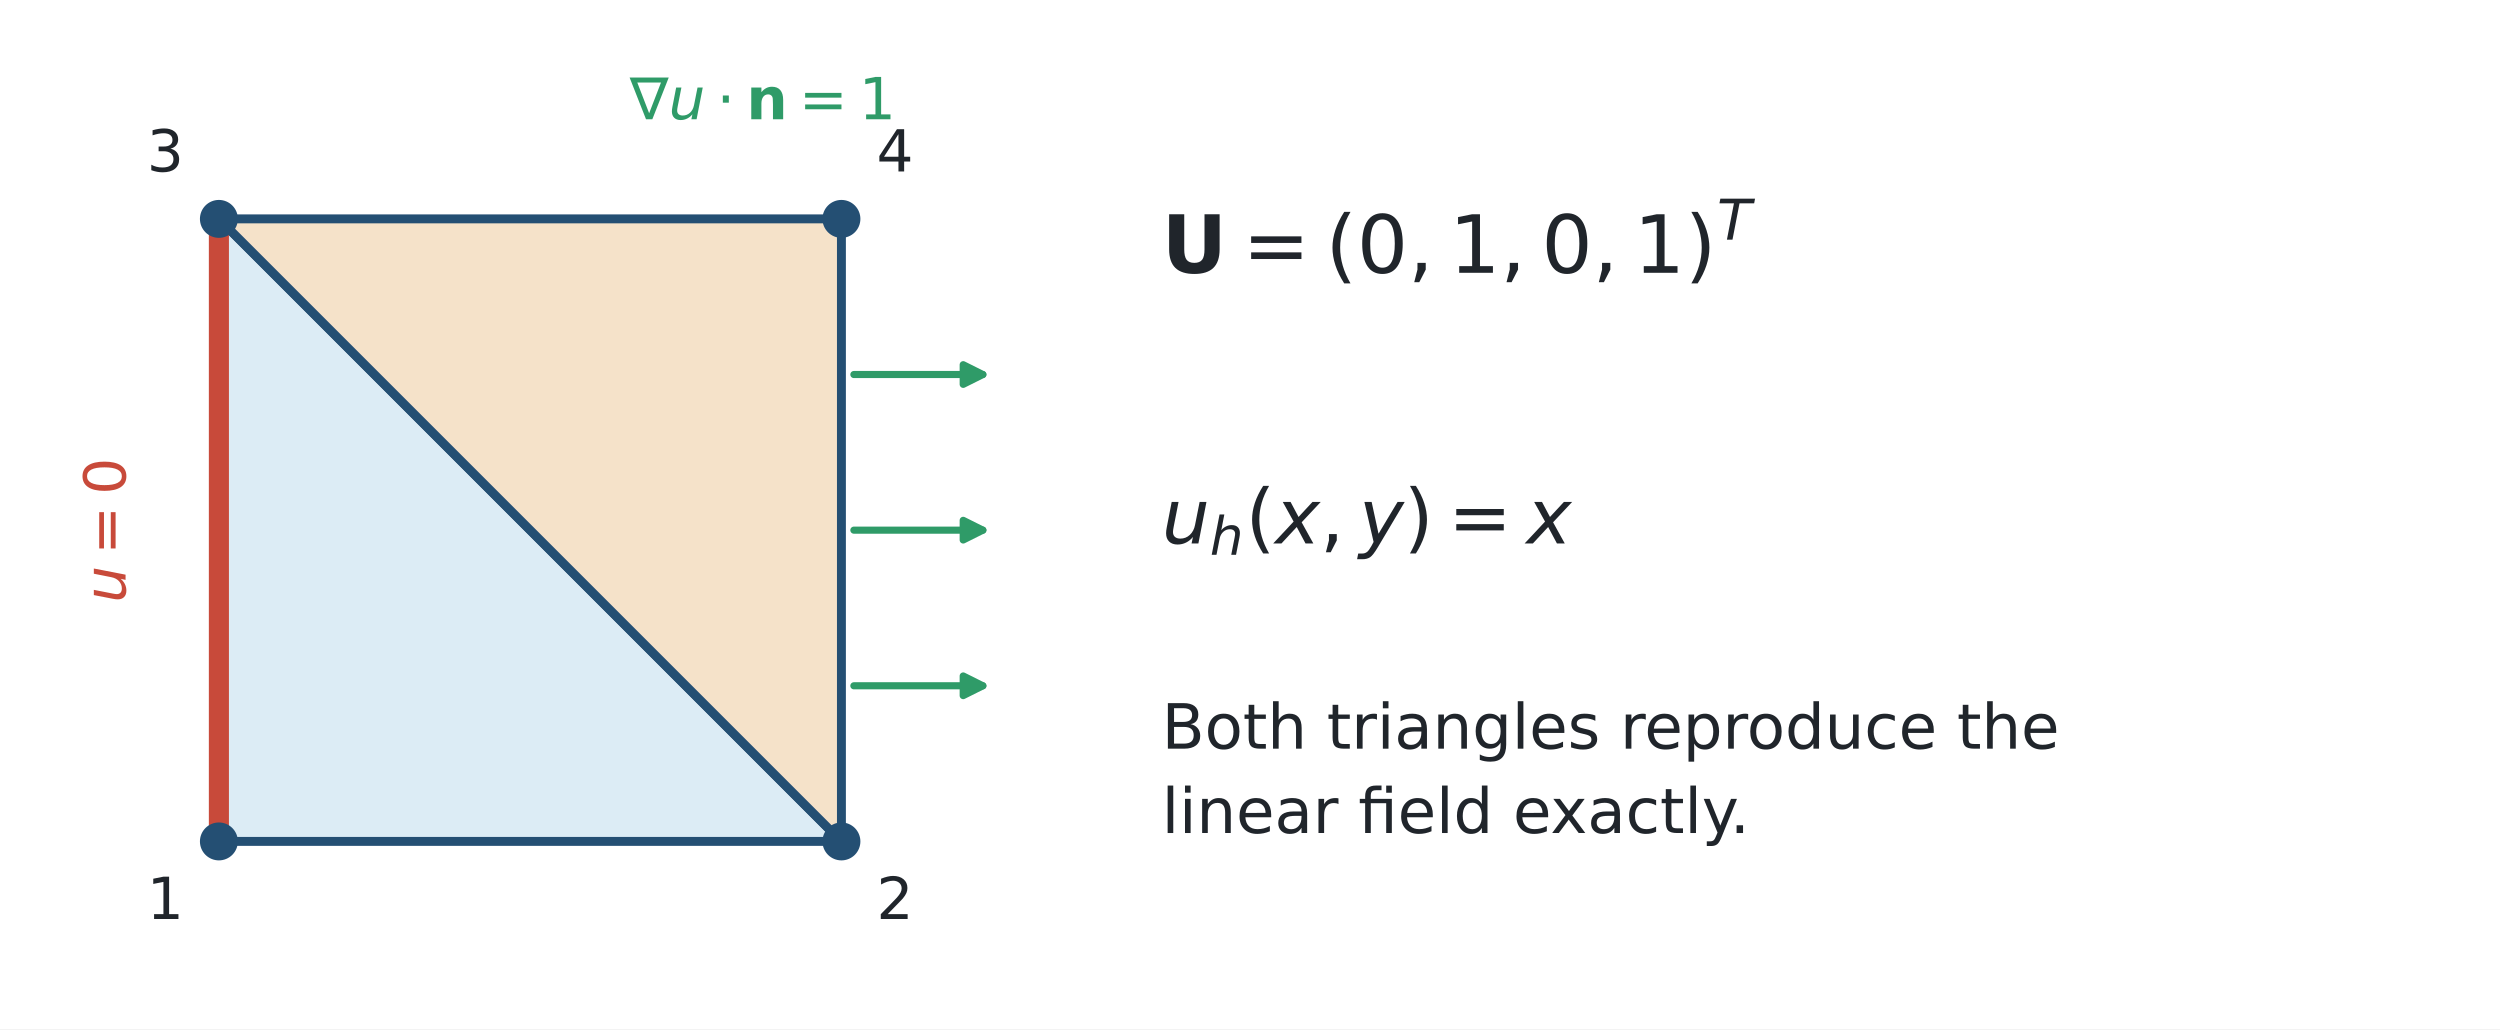
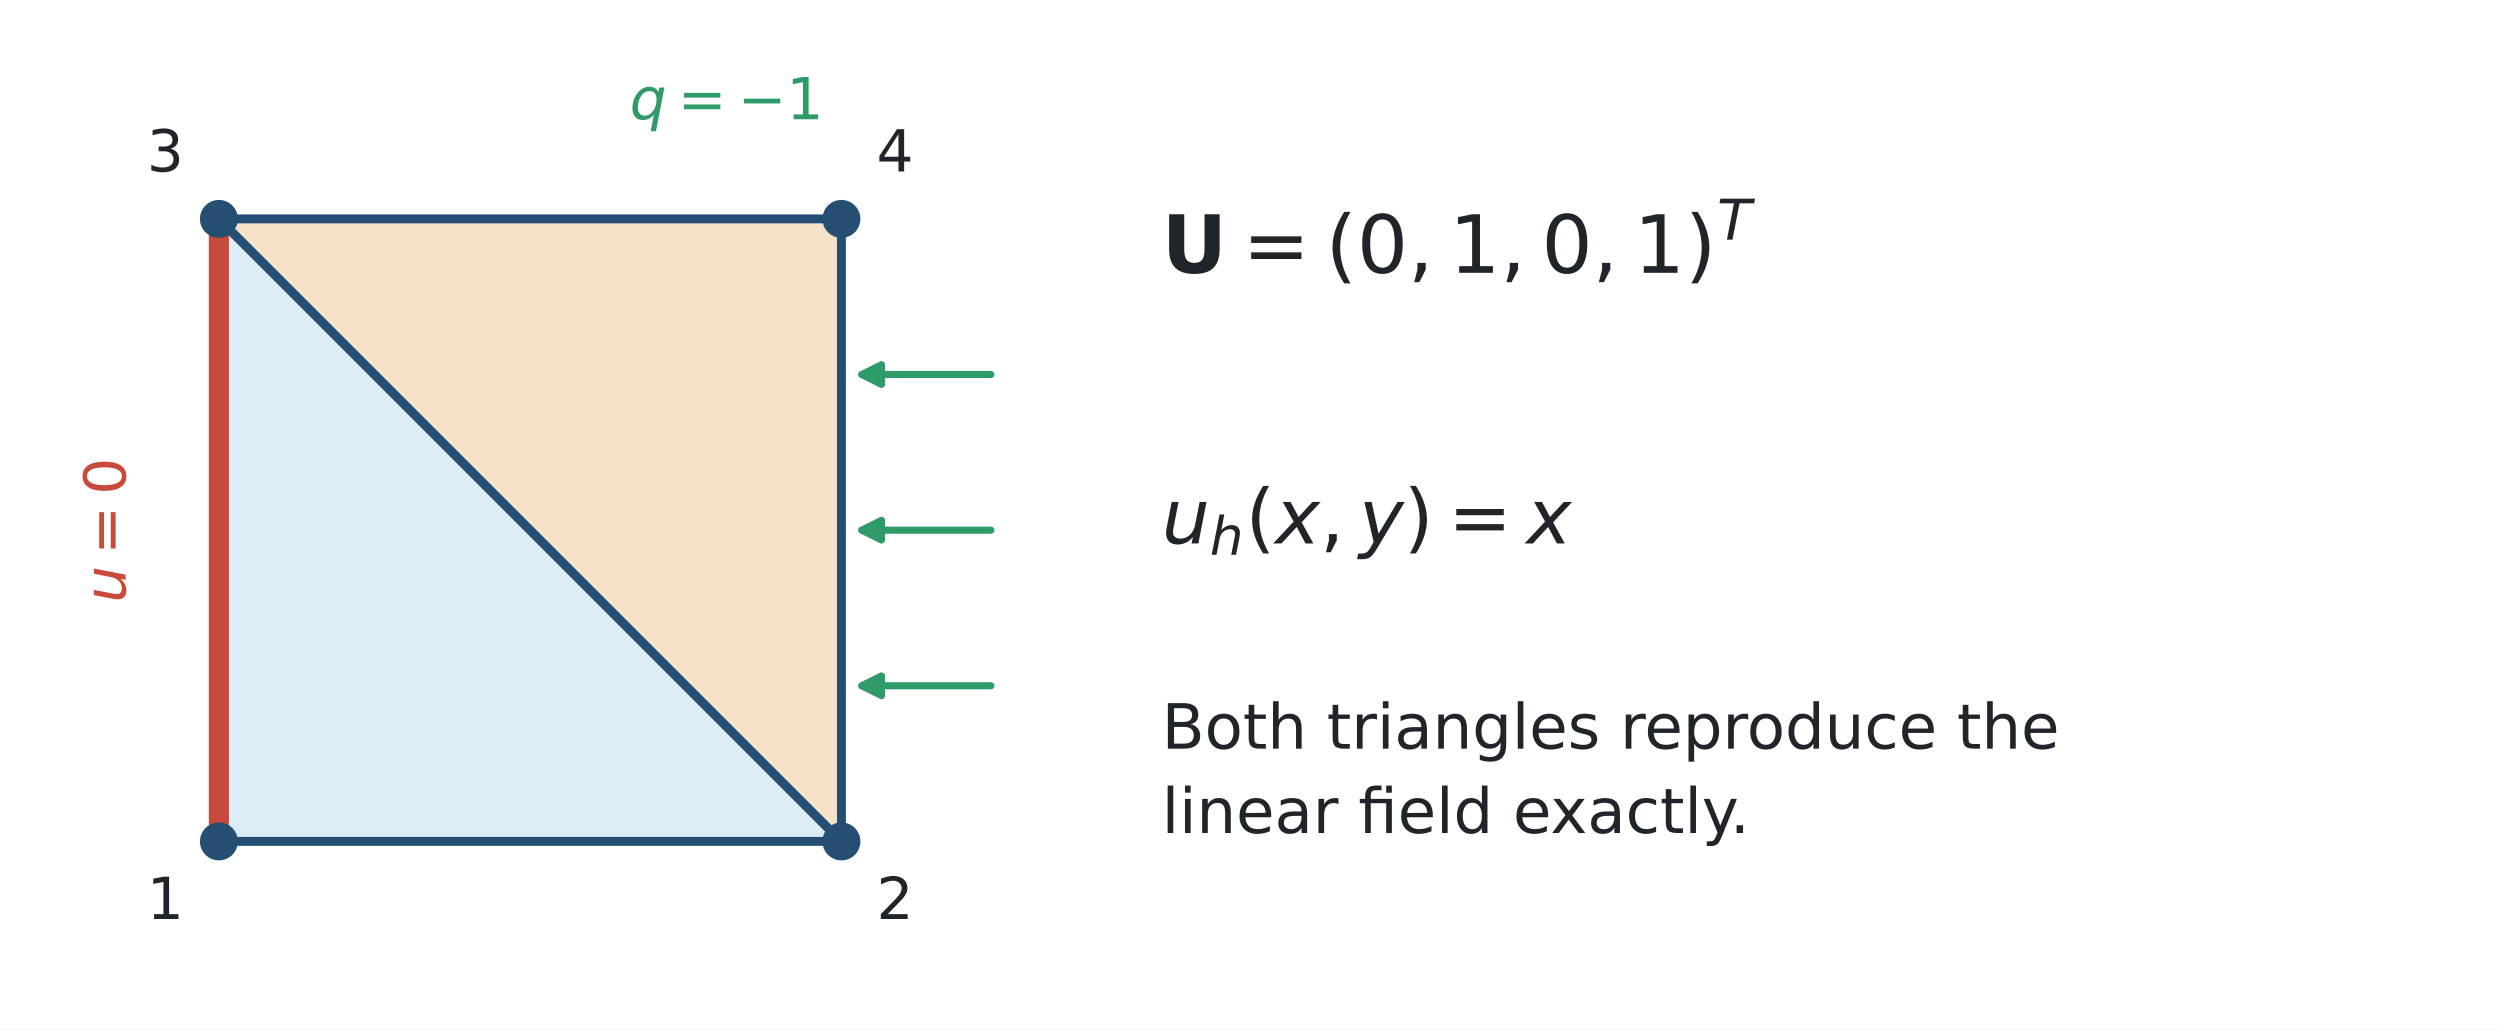
<svg xmlns="http://www.w3.org/2000/svg" xmlns:xlink="http://www.w3.org/1999/xlink" width="560.186pt" height="230.616pt" viewBox="0 0 560.186 230.616" version="1.1">
  <defs>
    <style type="text/css">*{stroke-linejoin: round; stroke-linecap: butt}</style>
  </defs>
  <g id="figure_1">
    <g id="patch_1">
      <path d="M 0 230.616 L 560.186 230.616 L 560.186 0 L 0 0 z " style="fill: #ffffff" />
    </g>
    <g id="axes_1">
      <g id="patch_2">
-         <path d="M 49.048 188.542 L 188.542 188.542 L 49.048 49.048 z " clip-path="url(#p57ae7a19f2)" style="fill: #dcecf5; stroke: #244f73; stroke-width: 2; stroke-linejoin: miter" />
+         <path d="M 49.048 188.542 L 188.542 188.542 L 49.048 49.048 z " clip-path="url(#p9302156f57)" style="fill: #dcecf5; stroke: #244f73; stroke-width: 2; stroke-linejoin: miter" />
      </g>
      <g id="patch_3">
-         <path d="M 188.542 188.542 L 188.542 49.048 L 49.048 49.048 z " clip-path="url(#p57ae7a19f2)" style="fill: #f5e2c9; stroke: #244f73; stroke-width: 2; stroke-linejoin: miter" />
+         <path d="M 188.542 188.542 L 188.542 49.048 L 49.048 49.048 z " clip-path="url(#p9302156f57)" style="fill: #f5e2c9; stroke: #244f73; stroke-width: 2; stroke-linejoin: miter" />
      </g>
      <g id="patch_4">
-         <path d="M 191.332 153.669 Q 206.677 153.669 220.232 153.669 " clip-path="url(#p57ae7a19f2)" style="fill: none; stroke: #2f9b68; stroke-width: 1.6; stroke-linecap: round" />
-         <path d="M 215.832 151.469 L 220.232 153.669 L 215.832 155.869 z " clip-path="url(#p57ae7a19f2)" style="fill: #2f9b68; stroke: #2f9b68; stroke-width: 1.6; stroke-linecap: round" />
+         <path d="M 222.021 153.669 Q 206.677 153.669 193.121 153.669 " clip-path="url(#p9302156f57)" style="fill: none; stroke: #2f9b68; stroke-width: 1.6; stroke-linecap: round" />
+         <path d="M 197.521 155.869 L 193.121 153.669 L 197.521 151.469 z " clip-path="url(#p9302156f57)" style="fill: #2f9b68; stroke: #2f9b68; stroke-width: 1.6; stroke-linecap: round" />
      </g>
      <g id="patch_5">
-         <path d="M 191.332 118.795 Q 206.677 118.795 220.232 118.795 " clip-path="url(#p57ae7a19f2)" style="fill: none; stroke: #2f9b68; stroke-width: 1.6; stroke-linecap: round" />
-         <path d="M 215.832 116.595 L 220.232 118.795 L 215.832 120.995 z " clip-path="url(#p57ae7a19f2)" style="fill: #2f9b68; stroke: #2f9b68; stroke-width: 1.6; stroke-linecap: round" />
+         <path d="M 222.021 118.795 Q 206.677 118.795 193.121 118.795 " clip-path="url(#p9302156f57)" style="fill: none; stroke: #2f9b68; stroke-width: 1.6; stroke-linecap: round" />
+         <path d="M 197.521 120.995 L 193.121 118.795 L 197.521 116.595 z " clip-path="url(#p9302156f57)" style="fill: #2f9b68; stroke: #2f9b68; stroke-width: 1.6; stroke-linecap: round" />
      </g>
      <g id="patch_6">
-         <path d="M 191.332 83.922 Q 206.677 83.922 220.232 83.922 " clip-path="url(#p57ae7a19f2)" style="fill: none; stroke: #2f9b68; stroke-width: 1.6; stroke-linecap: round" />
-         <path d="M 215.832 81.722 L 220.232 83.922 L 215.832 86.122 z " clip-path="url(#p57ae7a19f2)" style="fill: #2f9b68; stroke: #2f9b68; stroke-width: 1.6; stroke-linecap: round" />
+         <path d="M 222.021 83.922 Q 206.677 83.922 193.121 83.922 " clip-path="url(#p9302156f57)" style="fill: none; stroke: #2f9b68; stroke-width: 1.6; stroke-linecap: round" />
+         <path d="M 197.521 86.122 L 193.121 83.922 L 197.521 81.722 z " clip-path="url(#p9302156f57)" style="fill: #2f9b68; stroke: #2f9b68; stroke-width: 1.6; stroke-linecap: round" />
      </g>
      <g id="line2d_1">
-         <path d="M 49.048 188.542 L 49.048 49.048 " clip-path="url(#p57ae7a19f2)" style="fill: none; stroke: #c84a3a; stroke-width: 4.5; stroke-linecap: square" />
+         <path d="M 49.048 188.542 L 49.048 49.048 " clip-path="url(#p9302156f57)" style="fill: none; stroke: #c84a3a; stroke-width: 4.5; stroke-linecap: square" />
      </g>
      <g id="text_1">
        <g style="fill: #c84a3a" transform="translate(28.23649 135.0454) rotate(-90) scale(0.13 -0.13)">
          <defs>
            <path id="DejaVuSans-Oblique-58" d="M 428 1388 L 838 3500 L 1416 3500 L 1006 1409 Q 975 1256 961 1147 Q 947 1038 947 966 Q 947 700 1109 554 Q 1272 409 1569 409 Q 2031 409 2368 721 Q 2706 1034 2809 1563 L 3194 3500 L 3769 3500 L 3091 0 L 2516 0 L 2631 550 Q 2388 244 2052 76 Q 1716 -91 1338 -91 Q 878 -91 622 161 Q 366 413 366 863 Q 366 956 381 1097 Q 397 1238 428 1388 z " transform="scale(0.015625)" />
            <path id="DejaVuSans-20" d="M 678 2906 L 4684 2906 L 4684 2381 L 678 2381 L 678 2906 z M 678 1631 L 4684 1631 L 4684 1100 L 678 1100 L 678 1631 z " transform="scale(0.015625)" />
            <path id="DejaVuSans-13" d="M 2034 4250 Q 1547 4250 1301 3770 Q 1056 3291 1056 2328 Q 1056 1369 1301 889 Q 1547 409 2034 409 Q 2525 409 2770 889 Q 3016 1369 3016 2328 Q 3016 3291 2770 3770 Q 2525 4250 2034 4250 z M 2034 4750 Q 2819 4750 3233 4129 Q 3647 3509 3647 2328 Q 3647 1150 3233 529 Q 2819 -91 2034 -91 Q 1250 -91 836 529 Q 422 1150 422 2328 Q 422 3509 836 4129 Q 1250 4750 2034 4750 z " transform="scale(0.015625)" />
          </defs>
          <use xlink:href="#DejaVuSans-Oblique-58" transform="translate(0 0.78125)" />
          <use xlink:href="#DejaVuSans-20" transform="translate(82.86133 0.78125)" />
          <use xlink:href="#DejaVuSans-13" transform="translate(186.1328 0.78125)" />
        </g>
      </g>
      <g id="text_2">
        <g style="fill: #2f9b68" transform="translate(141.1144 26.72919) scale(0.13 -0.13)">
          <defs>
-             <path id="DejaVuSans-c91" d="M 2138 659 L 3444 4047 L 831 4047 L 2138 659 z M 1791 0 L -19 4603 L 4300 4603 L 2491 0 L 1791 0 z " transform="scale(0.015625)" />
-             <path id="DejaVuSans-d4f" d="M 684 2619 L 1344 2619 L 1344 1825 L 684 1825 L 684 2619 z " transform="scale(0.015625)" />
-             <path id="DejaVuSans-Bold-51" d="M 4056 2131 L 4056 0 L 2931 0 L 2931 347 L 2931 1631 Q 2931 2084 2911 2256 Q 2891 2428 2841 2509 Q 2775 2619 2662 2680 Q 2550 2741 2406 2741 Q 2056 2741 1856 2470 Q 1656 2200 1656 1722 L 1656 0 L 538 0 L 538 3500 L 1656 3500 L 1656 2988 Q 1909 3294 2193 3439 Q 2478 3584 2822 3584 Q 3428 3584 3742 3212 Q 4056 2841 4056 2131 z " transform="scale(0.015625)" />
+             <path id="DejaVuSans-Oblique-54" d="M 2669 525 Q 2438 222 2123 65 Q 1809 -91 1428 -91 Q 897 -91 595 267 Q 294 625 294 1253 Q 294 1759 480 2231 Q 666 2703 1013 3078 Q 1238 3322 1530 3453 Q 1822 3584 2144 3584 Q 2531 3584 2781 3431 Q 3031 3278 3144 2969 L 3244 3494 L 3822 3494 L 2888 -1319 L 2309 -1319 L 2669 525 z M 891 1338 Q 891 875 1084 633 Q 1278 391 1644 391 Q 2188 391 2572 911 Q 2956 1431 2956 2175 Q 2956 2625 2757 2864 Q 2559 3103 2188 3103 Q 1916 3103 1684 2976 Q 1453 2850 1281 2606 Q 1100 2350 995 2006 Q 891 1663 891 1338 z " transform="scale(0.015625)" />
+             <path id="DejaVuSans-c9c" d="M 678 2272 L 4684 2272 L 4684 1741 L 678 1741 L 678 2272 z " transform="scale(0.015625)" />
            <path id="DejaVuSans-14" d="M 794 531 L 1825 531 L 1825 4091 L 703 3866 L 703 4441 L 1819 4666 L 2450 4666 L 2450 531 L 3481 531 L 3481 0 L 794 0 L 794 531 z " transform="scale(0.015625)" />
          </defs>
-           <use xlink:href="#DejaVuSans-c91" transform="translate(0 0.09375)" />
-           <use xlink:href="#DejaVuSans-Oblique-58" transform="translate(66.89453 0.09375)" />
-           <use xlink:href="#DejaVuSans-d4f" transform="translate(149.7559 0.09375)" />
-           <use xlink:href="#DejaVuSans-Bold-51" transform="translate(201.0254 0.09375)" />
-           <use xlink:href="#DejaVuSans-20" transform="translate(291.6992 0.09375)" />
-           <use xlink:href="#DejaVuSans-14" transform="translate(394.9707 0.09375)" />
+           <use xlink:href="#DejaVuSans-Oblique-54" transform="translate(0 0.09375)" />
+           <use xlink:href="#DejaVuSans-20" transform="translate(82.95898 0.09375)" />
+           <use xlink:href="#DejaVuSans-c9c" transform="translate(186.2305 0.09375)" />
+           <use xlink:href="#DejaVuSans-14" transform="translate(270.0195 0.09375)" />
        </g>
      </g>
      <g id="line2d_2">
        <defs>
-           <path id="md0a386bdf7" d="M 0 3.75 C 0.995 3.75 1.948 3.355 2.652 2.652 C 3.355 1.948 3.75 0.995 3.75 0 C 3.75 -0.995 3.355 -1.948 2.652 -2.652 C 1.948 -3.355 0.995 -3.75 0 -3.75 C -0.995 -3.75 -1.948 -3.355 -2.652 -2.652 C -3.355 -1.948 -3.75 -0.995 -3.75 0 C -3.75 0.995 -3.355 1.948 -2.652 2.652 C -1.948 3.355 -0.995 3.75 0 3.75 z " style="stroke: #244f73" />
+           <path id="m75653dbc6d" d="M 0 3.75 C 0.995 3.75 1.948 3.355 2.652 2.652 C 3.355 1.948 3.75 0.995 3.75 0 C 3.75 -0.995 3.355 -1.948 2.652 -2.652 C 1.948 -3.355 0.995 -3.75 0 -3.75 C -0.995 -3.75 -1.948 -3.355 -2.652 -2.652 C -3.355 -1.948 -3.75 -0.995 -3.75 0 C -3.75 0.995 -3.355 1.948 -2.652 2.652 C -1.948 3.355 -0.995 3.75 0 3.75 z " style="stroke: #244f73" />
        </defs>
-         <g clip-path="url(#p57ae7a19f2)">
-           <use xlink:href="#md0a386bdf7" x="49.048" y="188.542" style="fill: #244f73; stroke: #244f73" />
+         <g clip-path="url(#p9302156f57)">
+           <use xlink:href="#m75653dbc6d" x="49.048" y="188.542" style="fill: #244f73; stroke: #244f73" />
        </g>
      </g>
      <g id="line2d_3">
-         <g clip-path="url(#p57ae7a19f2)">
-           <use xlink:href="#md0a386bdf7" x="188.542" y="188.542" style="fill: #244f73; stroke: #244f73" />
+         <g clip-path="url(#p9302156f57)">
+           <use xlink:href="#m75653dbc6d" x="188.542" y="188.542" style="fill: #244f73; stroke: #244f73" />
        </g>
      </g>
      <g id="line2d_4">
-         <g clip-path="url(#p57ae7a19f2)">
-           <use xlink:href="#md0a386bdf7" x="49.048" y="49.048" style="fill: #244f73; stroke: #244f73" />
+         <g clip-path="url(#p9302156f57)">
+           <use xlink:href="#m75653dbc6d" x="49.048" y="49.048" style="fill: #244f73; stroke: #244f73" />
        </g>
      </g>
      <g id="line2d_5">
-         <g clip-path="url(#p57ae7a19f2)">
-           <use xlink:href="#md0a386bdf7" x="188.542" y="49.048" style="fill: #244f73; stroke: #244f73" />
+         <g clip-path="url(#p9302156f57)">
+           <use xlink:href="#m75653dbc6d" x="188.542" y="49.048" style="fill: #244f73; stroke: #244f73" />
        </g>
      </g>
      <g id="text_3">
        <g style="fill: #20252b" transform="translate(32.91263 205.9194) scale(0.13 -0.13)">
          <use xlink:href="#DejaVuSans-14" />
        </g>
      </g>
      <g id="text_4">
        <g style="fill: #20252b" transform="translate(196.4068 205.9194) scale(0.13 -0.13)">
          <defs>
            <path id="DejaVuSans-15" d="M 1228 531 L 3431 531 L 3431 0 L 469 0 L 469 531 Q 828 903 1448 1529 Q 2069 2156 2228 2338 Q 2531 2678 2651 2914 Q 2772 3150 2772 3378 Q 2772 3750 2511 3984 Q 2250 4219 1831 4219 Q 1534 4219 1204 4116 Q 875 4013 500 3803 L 500 4441 Q 881 4594 1212 4672 Q 1544 4750 1819 4750 Q 2544 4750 2975 4387 Q 3406 4025 3406 3419 Q 3406 3131 3298 2873 Q 3191 2616 2906 2266 Q 2828 2175 2409 1742 Q 1991 1309 1228 531 z " transform="scale(0.015625)" />
          </defs>
          <use xlink:href="#DejaVuSans-15" />
        </g>
      </g>
      <g id="text_5">
        <g style="fill: #20252b" transform="translate(32.91263 38.42521) scale(0.13 -0.13)">
          <defs>
            <path id="DejaVuSans-16" d="M 2597 2516 Q 3050 2419 3304 2112 Q 3559 1806 3559 1356 Q 3559 666 3084 287 Q 2609 -91 1734 -91 Q 1441 -91 1130 -33 Q 819 25 488 141 L 488 750 Q 750 597 1062 519 Q 1375 441 1716 441 Q 2309 441 2620 675 Q 2931 909 2931 1356 Q 2931 1769 2642 2001 Q 2353 2234 1838 2234 L 1294 2234 L 1294 2753 L 1863 2753 Q 2328 2753 2575 2939 Q 2822 3125 2822 3475 Q 2822 3834 2567 4026 Q 2313 4219 1838 4219 Q 1578 4219 1281 4162 Q 984 4106 628 3988 L 628 4550 Q 988 4650 1302 4700 Q 1616 4750 1894 4750 Q 2613 4750 3031 4423 Q 3450 4097 3450 3541 Q 3450 3153 3228 2886 Q 3006 2619 2597 2516 z " transform="scale(0.015625)" />
          </defs>
          <use xlink:href="#DejaVuSans-16" />
        </g>
      </g>
      <g id="text_6">
        <g style="fill: #20252b" transform="translate(196.4068 38.42521) scale(0.13 -0.13)">
          <defs>
            <path id="DejaVuSans-17" d="M 2419 4116 L 825 1625 L 2419 1625 L 2419 4116 z M 2253 4666 L 3047 4666 L 3047 1625 L 3713 1625 L 3713 1100 L 3047 1100 L 3047 0 L 2419 0 L 2419 1100 L 313 1100 L 313 1709 L 2253 4666 z " transform="scale(0.015625)" />
          </defs>
          <use xlink:href="#DejaVuSans-17" />
        </g>
      </g>
    </g>
    <g id="axes_2">
      <g id="text_7">
        <g style="fill: #20252b" transform="translate(260.32 61.254) scale(0.18 -0.18)">
          <defs>
            <path id="DejaVuSans-Bold-38" d="M 588 4666 L 1791 4666 L 1791 1869 Q 1791 1291 1980 1042 Q 2169 794 2597 794 Q 3028 794 3217 1042 Q 3406 1291 3406 1869 L 3406 4666 L 4609 4666 L 4609 1869 Q 4609 878 4112 393 Q 3616 -91 2597 -91 Q 1581 -91 1084 393 Q 588 878 588 1869 L 588 4666 z " transform="scale(0.015625)" />
            <path id="DejaVuSans-b" d="M 1984 4856 Q 1566 4138 1362 3434 Q 1159 2731 1159 2009 Q 1159 1288 1364 580 Q 1569 -128 1984 -844 L 1484 -844 Q 1016 -109 783 600 Q 550 1309 550 2009 Q 550 2706 781 3412 Q 1013 4119 1484 4856 L 1984 4856 z " transform="scale(0.015625)" />
            <path id="DejaVuSans-f" d="M 750 794 L 1409 794 L 1409 256 L 897 -744 L 494 -744 L 750 256 L 750 794 z " transform="scale(0.015625)" />
            <path id="DejaVuSans-c" d="M 513 4856 L 1013 4856 Q 1481 4119 1714 3412 Q 1947 2706 1947 2009 Q 1947 1309 1714 600 Q 1481 -109 1013 -844 L 513 -844 Q 928 -128 1133 580 Q 1338 1288 1338 2009 Q 1338 2731 1133 3434 Q 928 4138 513 4856 z " transform="scale(0.015625)" />
            <path id="DejaVuSans-Oblique-37" d="M 378 4666 L 4325 4666 L 4225 4134 L 2559 4134 L 1759 0 L 1125 0 L 1925 4134 L 275 4134 L 378 4666 z " transform="scale(0.015625)" />
          </defs>
          <use xlink:href="#DejaVuSans-Bold-38" transform="translate(0 0.665625)" />
          <use xlink:href="#DejaVuSans-20" transform="translate(100.6836 0.665625)" />
          <use xlink:href="#DejaVuSans-b" transform="translate(203.9551 0.665625)" />
          <use xlink:href="#DejaVuSans-13" transform="translate(242.9688 0.665625)" />
          <use xlink:href="#DejaVuSans-f" transform="translate(306.5918 0.665625)" />
          <use xlink:href="#DejaVuSans-14" transform="translate(357.8613 0.665625)" />
          <use xlink:href="#DejaVuSans-f" transform="translate(421.4844 0.665625)" />
          <use xlink:href="#DejaVuSans-13" transform="translate(472.7539 0.665625)" />
          <use xlink:href="#DejaVuSans-f" transform="translate(536.377 0.665625)" />
          <use xlink:href="#DejaVuSans-14" transform="translate(587.6465 0.665625)" />
          <use xlink:href="#DejaVuSans-c" transform="translate(651.2695 0.665625)" />
          <use xlink:href="#DejaVuSans-Oblique-37" transform="translate(691.2402 41.96563) scale(0.7)" />
        </g>
      </g>
      <g id="text_8">
        <g style="fill: #20252b" transform="translate(260.32 121.7945) scale(0.17 -0.17)">
          <defs>
            <path id="DejaVuSans-Oblique-4b" d="M 3566 2113 L 3156 0 L 2578 0 L 2988 2091 Q 3016 2238 3031 2350 Q 3047 2463 3047 2528 Q 3047 2791 2881 2937 Q 2716 3084 2419 3084 Q 1956 3084 1617 2771 Q 1278 2459 1178 1941 L 800 0 L 225 0 L 1172 4863 L 1747 4863 L 1375 2950 Q 1594 3244 1934 3414 Q 2275 3584 2650 3584 Q 3113 3584 3367 3334 Q 3622 3084 3622 2631 Q 3622 2519 3608 2391 Q 3594 2263 3566 2113 z " transform="scale(0.015625)" />
            <path id="DejaVuSans-Oblique-5b" d="M 3841 3500 L 2234 1784 L 3219 0 L 2559 0 L 1819 1388 L 531 0 L -166 0 L 1556 1844 L 641 3500 L 1300 3500 L 1972 2234 L 3144 3500 L 3841 3500 z " transform="scale(0.015625)" />
            <path id="DejaVuSans-Oblique-5c" d="M 1588 -325 Q 1188 -997 936 -1164 Q 684 -1331 294 -1331 L -159 -1331 L -63 -850 L 269 -850 Q 509 -850 678 -719 Q 847 -588 1056 -206 L 1234 128 L 459 3500 L 1069 3500 L 1650 819 L 3256 3500 L 3859 3500 L 1588 -325 z " transform="scale(0.015625)" />
          </defs>
          <use xlink:href="#DejaVuSans-Oblique-58" transform="translate(0 0.125)" />
          <use xlink:href="#DejaVuSans-Oblique-4b" transform="translate(63.37891 -14.87495) scale(0.7)" />
          <use xlink:href="#DejaVuSans-b" transform="translate(110.4785 0.125)" />
          <use xlink:href="#DejaVuSans-Oblique-5b" transform="translate(149.4922 0.125)" />
          <use xlink:href="#DejaVuSans-f" transform="translate(208.6719 0.125)" />
          <use xlink:href="#DejaVuSans-Oblique-5c" transform="translate(259.9414 0.125)" />
          <use xlink:href="#DejaVuSans-c" transform="translate(319.1211 0.125)" />
          <use xlink:href="#DejaVuSans-20" transform="translate(377.6172 0.125)" />
          <use xlink:href="#DejaVuSans-Oblique-5b" transform="translate(480.8887 0.125)" />
        </g>
      </g>
      <g id="text_9">
        <g style="fill: #20252b" transform="translate(260.32 167.7593) scale(0.14 -0.14)">
          <defs>
            <path id="DejaVuSans-25" d="M 1259 2228 L 1259 519 L 2272 519 Q 2781 519 3026 730 Q 3272 941 3272 1375 Q 3272 1813 3026 2020 Q 2781 2228 2272 2228 L 1259 2228 z M 1259 4147 L 1259 2741 L 2194 2741 Q 2656 2741 2882 2914 Q 3109 3088 3109 3444 Q 3109 3797 2882 3972 Q 2656 4147 2194 4147 L 1259 4147 z M 628 4666 L 2241 4666 Q 2963 4666 3353 4366 Q 3744 4066 3744 3513 Q 3744 3084 3544 2831 Q 3344 2578 2956 2516 Q 3422 2416 3680 2098 Q 3938 1781 3938 1306 Q 3938 681 3513 340 Q 3088 0 2303 0 L 628 0 L 628 4666 z " transform="scale(0.015625)" />
            <path id="DejaVuSans-52" d="M 1959 3097 Q 1497 3097 1228 2736 Q 959 2375 959 1747 Q 959 1119 1226 758 Q 1494 397 1959 397 Q 2419 397 2687 759 Q 2956 1122 2956 1747 Q 2956 2369 2687 2733 Q 2419 3097 1959 3097 z M 1959 3584 Q 2709 3584 3137 3096 Q 3566 2609 3566 1747 Q 3566 888 3137 398 Q 2709 -91 1959 -91 Q 1206 -91 779 398 Q 353 888 353 1747 Q 353 2609 779 3096 Q 1206 3584 1959 3584 z " transform="scale(0.015625)" />
            <path id="DejaVuSans-57" d="M 1172 4494 L 1172 3500 L 2356 3500 L 2356 3053 L 1172 3053 L 1172 1153 Q 1172 725 1289 603 Q 1406 481 1766 481 L 2356 481 L 2356 0 L 1766 0 Q 1100 0 847 248 Q 594 497 594 1153 L 594 3053 L 172 3053 L 172 3500 L 594 3500 L 594 4494 L 1172 4494 z " transform="scale(0.015625)" />
            <path id="DejaVuSans-4b" d="M 3513 2113 L 3513 0 L 2938 0 L 2938 2094 Q 2938 2591 2744 2837 Q 2550 3084 2163 3084 Q 1697 3084 1428 2787 Q 1159 2491 1159 1978 L 1159 0 L 581 0 L 581 4863 L 1159 4863 L 1159 2956 Q 1366 3272 1645 3428 Q 1925 3584 2291 3584 Q 2894 3584 3203 3211 Q 3513 2838 3513 2113 z " transform="scale(0.015625)" />
            <path id="DejaVuSans-3" transform="scale(0.015625)" />
            <path id="DejaVuSans-55" d="M 2631 2963 Q 2534 3019 2420 3045 Q 2306 3072 2169 3072 Q 1681 3072 1420 2755 Q 1159 2438 1159 1844 L 1159 0 L 581 0 L 581 3500 L 1159 3500 L 1159 2956 Q 1341 3275 1631 3429 Q 1922 3584 2338 3584 Q 2397 3584 2469 3576 Q 2541 3569 2628 3553 L 2631 2963 z " transform="scale(0.015625)" />
            <path id="DejaVuSans-4c" d="M 603 3500 L 1178 3500 L 1178 0 L 603 0 L 603 3500 z M 603 4863 L 1178 4863 L 1178 4134 L 603 4134 L 603 4863 z " transform="scale(0.015625)" />
            <path id="DejaVuSans-44" d="M 2194 1759 Q 1497 1759 1228 1600 Q 959 1441 959 1056 Q 959 750 1161 570 Q 1363 391 1709 391 Q 2188 391 2477 730 Q 2766 1069 2766 1631 L 2766 1759 L 2194 1759 z M 3341 1997 L 3341 0 L 2766 0 L 2766 531 Q 2569 213 2275 61 Q 1981 -91 1556 -91 Q 1019 -91 701 211 Q 384 513 384 1019 Q 384 1609 779 1909 Q 1175 2209 1959 2209 L 2766 2209 L 2766 2266 Q 2766 2663 2505 2880 Q 2244 3097 1772 3097 Q 1472 3097 1187 3025 Q 903 2953 641 2809 L 641 3341 Q 956 3463 1253 3523 Q 1550 3584 1831 3584 Q 2591 3584 2966 3190 Q 3341 2797 3341 1997 z " transform="scale(0.015625)" />
            <path id="DejaVuSans-51" d="M 3513 2113 L 3513 0 L 2938 0 L 2938 2094 Q 2938 2591 2744 2837 Q 2550 3084 2163 3084 Q 1697 3084 1428 2787 Q 1159 2491 1159 1978 L 1159 0 L 581 0 L 581 3500 L 1159 3500 L 1159 2956 Q 1366 3272 1645 3428 Q 1925 3584 2291 3584 Q 2894 3584 3203 3211 Q 3513 2838 3513 2113 z " transform="scale(0.015625)" />
            <path id="DejaVuSans-4a" d="M 2906 1791 Q 2906 2416 2648 2759 Q 2391 3103 1925 3103 Q 1463 3103 1205 2759 Q 947 2416 947 1791 Q 947 1169 1205 825 Q 1463 481 1925 481 Q 2391 481 2648 825 Q 2906 1169 2906 1791 z M 3481 434 Q 3481 -459 3084 -895 Q 2688 -1331 1869 -1331 Q 1566 -1331 1297 -1286 Q 1028 -1241 775 -1147 L 775 -588 Q 1028 -725 1275 -790 Q 1522 -856 1778 -856 Q 2344 -856 2625 -561 Q 2906 -266 2906 331 L 2906 616 Q 2728 306 2450 153 Q 2172 0 1784 0 Q 1141 0 747 490 Q 353 981 353 1791 Q 353 2603 747 3093 Q 1141 3584 1784 3584 Q 2172 3584 2450 3431 Q 2728 3278 2906 2969 L 2906 3500 L 3481 3500 L 3481 434 z " transform="scale(0.015625)" />
            <path id="DejaVuSans-4f" d="M 603 4863 L 1178 4863 L 1178 0 L 603 0 L 603 4863 z " transform="scale(0.015625)" />
            <path id="DejaVuSans-48" d="M 3597 1894 L 3597 1613 L 953 1613 Q 991 1019 1311 708 Q 1631 397 2203 397 Q 2534 397 2845 478 Q 3156 559 3463 722 L 3463 178 Q 3153 47 2828 -22 Q 2503 -91 2169 -91 Q 1331 -91 842 396 Q 353 884 353 1716 Q 353 2575 817 3079 Q 1281 3584 2069 3584 Q 2775 3584 3186 3129 Q 3597 2675 3597 1894 z M 3022 2063 Q 3016 2534 2758 2815 Q 2500 3097 2075 3097 Q 1594 3097 1305 2825 Q 1016 2553 972 2059 L 3022 2063 z " transform="scale(0.015625)" />
            <path id="DejaVuSans-56" d="M 2834 3397 L 2834 2853 Q 2591 2978 2328 3040 Q 2066 3103 1784 3103 Q 1356 3103 1142 2972 Q 928 2841 928 2578 Q 928 2378 1081 2264 Q 1234 2150 1697 2047 L 1894 2003 Q 2506 1872 2764 1633 Q 3022 1394 3022 966 Q 3022 478 2636 193 Q 2250 -91 1575 -91 Q 1294 -91 989 -36 Q 684 19 347 128 L 347 722 Q 666 556 975 473 Q 1284 391 1588 391 Q 1994 391 2212 530 Q 2431 669 2431 922 Q 2431 1156 2273 1281 Q 2116 1406 1581 1522 L 1381 1569 Q 847 1681 609 1914 Q 372 2147 372 2553 Q 372 3047 722 3315 Q 1072 3584 1716 3584 Q 2034 3584 2315 3537 Q 2597 3491 2834 3397 z " transform="scale(0.015625)" />
            <path id="DejaVuSans-53" d="M 1159 525 L 1159 -1331 L 581 -1331 L 581 3500 L 1159 3500 L 1159 2969 Q 1341 3281 1617 3432 Q 1894 3584 2278 3584 Q 2916 3584 3314 3078 Q 3713 2572 3713 1747 Q 3713 922 3314 415 Q 2916 -91 2278 -91 Q 1894 -91 1617 61 Q 1341 213 1159 525 z M 3116 1747 Q 3116 2381 2855 2742 Q 2594 3103 2138 3103 Q 1681 3103 1420 2742 Q 1159 2381 1159 1747 Q 1159 1113 1420 752 Q 1681 391 2138 391 Q 2594 391 2855 752 Q 3116 1113 3116 1747 z " transform="scale(0.015625)" />
            <path id="DejaVuSans-47" d="M 2906 2969 L 2906 4863 L 3481 4863 L 3481 0 L 2906 0 L 2906 525 Q 2725 213 2448 61 Q 2172 -91 1784 -91 Q 1150 -91 751 415 Q 353 922 353 1747 Q 353 2572 751 3078 Q 1150 3584 1784 3584 Q 2172 3584 2448 3432 Q 2725 3281 2906 2969 z M 947 1747 Q 947 1113 1208 752 Q 1469 391 1925 391 Q 2381 391 2643 752 Q 2906 1113 2906 1747 Q 2906 2381 2643 2742 Q 2381 3103 1925 3103 Q 1469 3103 1208 2742 Q 947 2381 947 1747 z " transform="scale(0.015625)" />
            <path id="DejaVuSans-58" d="M 544 1381 L 544 3500 L 1119 3500 L 1119 1403 Q 1119 906 1312 657 Q 1506 409 1894 409 Q 2359 409 2629 706 Q 2900 1003 2900 1516 L 2900 3500 L 3475 3500 L 3475 0 L 2900 0 L 2900 538 Q 2691 219 2414 64 Q 2138 -91 1772 -91 Q 1169 -91 856 284 Q 544 659 544 1381 z M 1991 3584 L 1991 3584 z " transform="scale(0.015625)" />
            <path id="DejaVuSans-46" d="M 3122 3366 L 3122 2828 Q 2878 2963 2633 3030 Q 2388 3097 2138 3097 Q 1578 3097 1268 2742 Q 959 2388 959 1747 Q 959 1106 1268 751 Q 1578 397 2138 397 Q 2388 397 2633 464 Q 2878 531 3122 666 L 3122 134 Q 2881 22 2623 -34 Q 2366 -91 2075 -91 Q 1284 -91 818 406 Q 353 903 353 1747 Q 353 2603 823 3093 Q 1294 3584 2113 3584 Q 2378 3584 2631 3529 Q 2884 3475 3122 3366 z " transform="scale(0.015625)" />
          </defs>
          <use xlink:href="#DejaVuSans-25" />
          <use xlink:href="#DejaVuSans-52" transform="translate(68.60938 0)" />
          <use xlink:href="#DejaVuSans-57" transform="translate(129.7969 0)" />
          <use xlink:href="#DejaVuSans-4b" transform="translate(169 0)" />
          <use xlink:href="#DejaVuSans-3" transform="translate(232.375 0)" />
          <use xlink:href="#DejaVuSans-57" transform="translate(264.1562 0)" />
          <use xlink:href="#DejaVuSans-55" transform="translate(303.3594 0)" />
          <use xlink:href="#DejaVuSans-4c" transform="translate(344.4688 0)" />
          <use xlink:href="#DejaVuSans-44" transform="translate(372.25 0)" />
          <use xlink:href="#DejaVuSans-51" transform="translate(433.5312 0)" />
          <use xlink:href="#DejaVuSans-4a" transform="translate(496.9062 0)" />
          <use xlink:href="#DejaVuSans-4f" transform="translate(560.3906 0)" />
          <use xlink:href="#DejaVuSans-48" transform="translate(588.1719 0)" />
          <use xlink:href="#DejaVuSans-56" transform="translate(649.7031 0)" />
          <use xlink:href="#DejaVuSans-3" transform="translate(701.7969 0)" />
          <use xlink:href="#DejaVuSans-55" transform="translate(733.5781 0)" />
          <use xlink:href="#DejaVuSans-48" transform="translate(772.4844 0)" />
          <use xlink:href="#DejaVuSans-53" transform="translate(834.0156 0)" />
          <use xlink:href="#DejaVuSans-55" transform="translate(897.5 0)" />
          <use xlink:href="#DejaVuSans-52" transform="translate(936.4062 0)" />
          <use xlink:href="#DejaVuSans-47" transform="translate(997.5938 0)" />
          <use xlink:href="#DejaVuSans-58" transform="translate(1061.078 0)" />
          <use xlink:href="#DejaVuSans-46" transform="translate(1124.453 0)" />
          <use xlink:href="#DejaVuSans-48" transform="translate(1179.438 0)" />
          <use xlink:href="#DejaVuSans-3" transform="translate(1240.969 0)" />
          <use xlink:href="#DejaVuSans-57" transform="translate(1272.75 0)" />
          <use xlink:href="#DejaVuSans-4b" transform="translate(1311.953 0)" />
          <use xlink:href="#DejaVuSans-48" transform="translate(1375.328 0)" />
        </g>
        <g style="fill: #20252b" transform="translate(260.32 186.6593) scale(0.14 -0.14)">
          <defs>
            <path id="DejaVuSans-13af" d="M 3431 3500 L 3431 0 L 2853 0 L 2853 3053 L 1275 3053 L 1275 0 L 697 0 L 697 3053 L 147 3053 L 147 3500 L 697 3500 L 697 3744 Q 697 4316 967 4589 Q 1238 4863 1797 4863 L 2375 4863 L 2375 4384 L 1825 4384 Q 1516 4384 1395 4259 Q 1275 4134 1275 3809 L 1275 3500 L 3431 3500 z M 2853 4856 L 3431 4856 L 3431 4128 L 2853 4128 L 2853 4856 z " transform="scale(0.015625)" />
            <path id="DejaVuSans-5b" d="M 3513 3500 L 2247 1797 L 3578 0 L 2900 0 L 1881 1375 L 863 0 L 184 0 L 1544 1831 L 300 3500 L 978 3500 L 1906 2253 L 2834 3500 L 3513 3500 z " transform="scale(0.015625)" />
            <path id="DejaVuSans-5c" d="M 2059 -325 Q 1816 -950 1584 -1140 Q 1353 -1331 966 -1331 L 506 -1331 L 506 -850 L 844 -850 Q 1081 -850 1212 -737 Q 1344 -625 1503 -206 L 1606 56 L 191 3500 L 800 3500 L 1894 763 L 2988 3500 L 3597 3500 L 2059 -325 z " transform="scale(0.015625)" />
            <path id="DejaVuSans-11" d="M 684 794 L 1344 794 L 1344 0 L 684 0 L 684 794 z " transform="scale(0.015625)" />
          </defs>
          <use xlink:href="#DejaVuSans-4f" />
          <use xlink:href="#DejaVuSans-4c" transform="translate(27.78125 0)" />
          <use xlink:href="#DejaVuSans-51" transform="translate(55.5625 0)" />
          <use xlink:href="#DejaVuSans-48" transform="translate(118.9375 0)" />
          <use xlink:href="#DejaVuSans-44" transform="translate(180.4688 0)" />
          <use xlink:href="#DejaVuSans-55" transform="translate(241.75 0)" />
          <use xlink:href="#DejaVuSans-3" transform="translate(282.8594 0)" />
          <use xlink:href="#DejaVuSans-13af" transform="translate(314.6406 0)" />
          <use xlink:href="#DejaVuSans-48" transform="translate(377.625 0)" />
          <use xlink:href="#DejaVuSans-4f" transform="translate(439.1562 0)" />
          <use xlink:href="#DejaVuSans-47" transform="translate(466.9375 0)" />
          <use xlink:href="#DejaVuSans-3" transform="translate(530.4219 0)" />
          <use xlink:href="#DejaVuSans-48" transform="translate(562.2031 0)" />
          <use xlink:href="#DejaVuSans-5b" transform="translate(621.9844 0)" />
          <use xlink:href="#DejaVuSans-44" transform="translate(681.1719 0)" />
          <use xlink:href="#DejaVuSans-46" transform="translate(742.4531 0)" />
          <use xlink:href="#DejaVuSans-57" transform="translate(797.4375 0)" />
          <use xlink:href="#DejaVuSans-4f" transform="translate(836.6406 0)" />
          <use xlink:href="#DejaVuSans-5c" transform="translate(864.4219 0)" />
          <use xlink:href="#DejaVuSans-11" transform="translate(909.3594 0)" />
        </g>
      </g>
    </g>
  </g>
  <defs>
-     <clipPath id="p57ae7a19f2">
+     <clipPath id="p9302156f57">
      <rect x="7.2" y="7.2" width="230.165" height="216.216" />
    </clipPath>
  </defs>
</svg>
